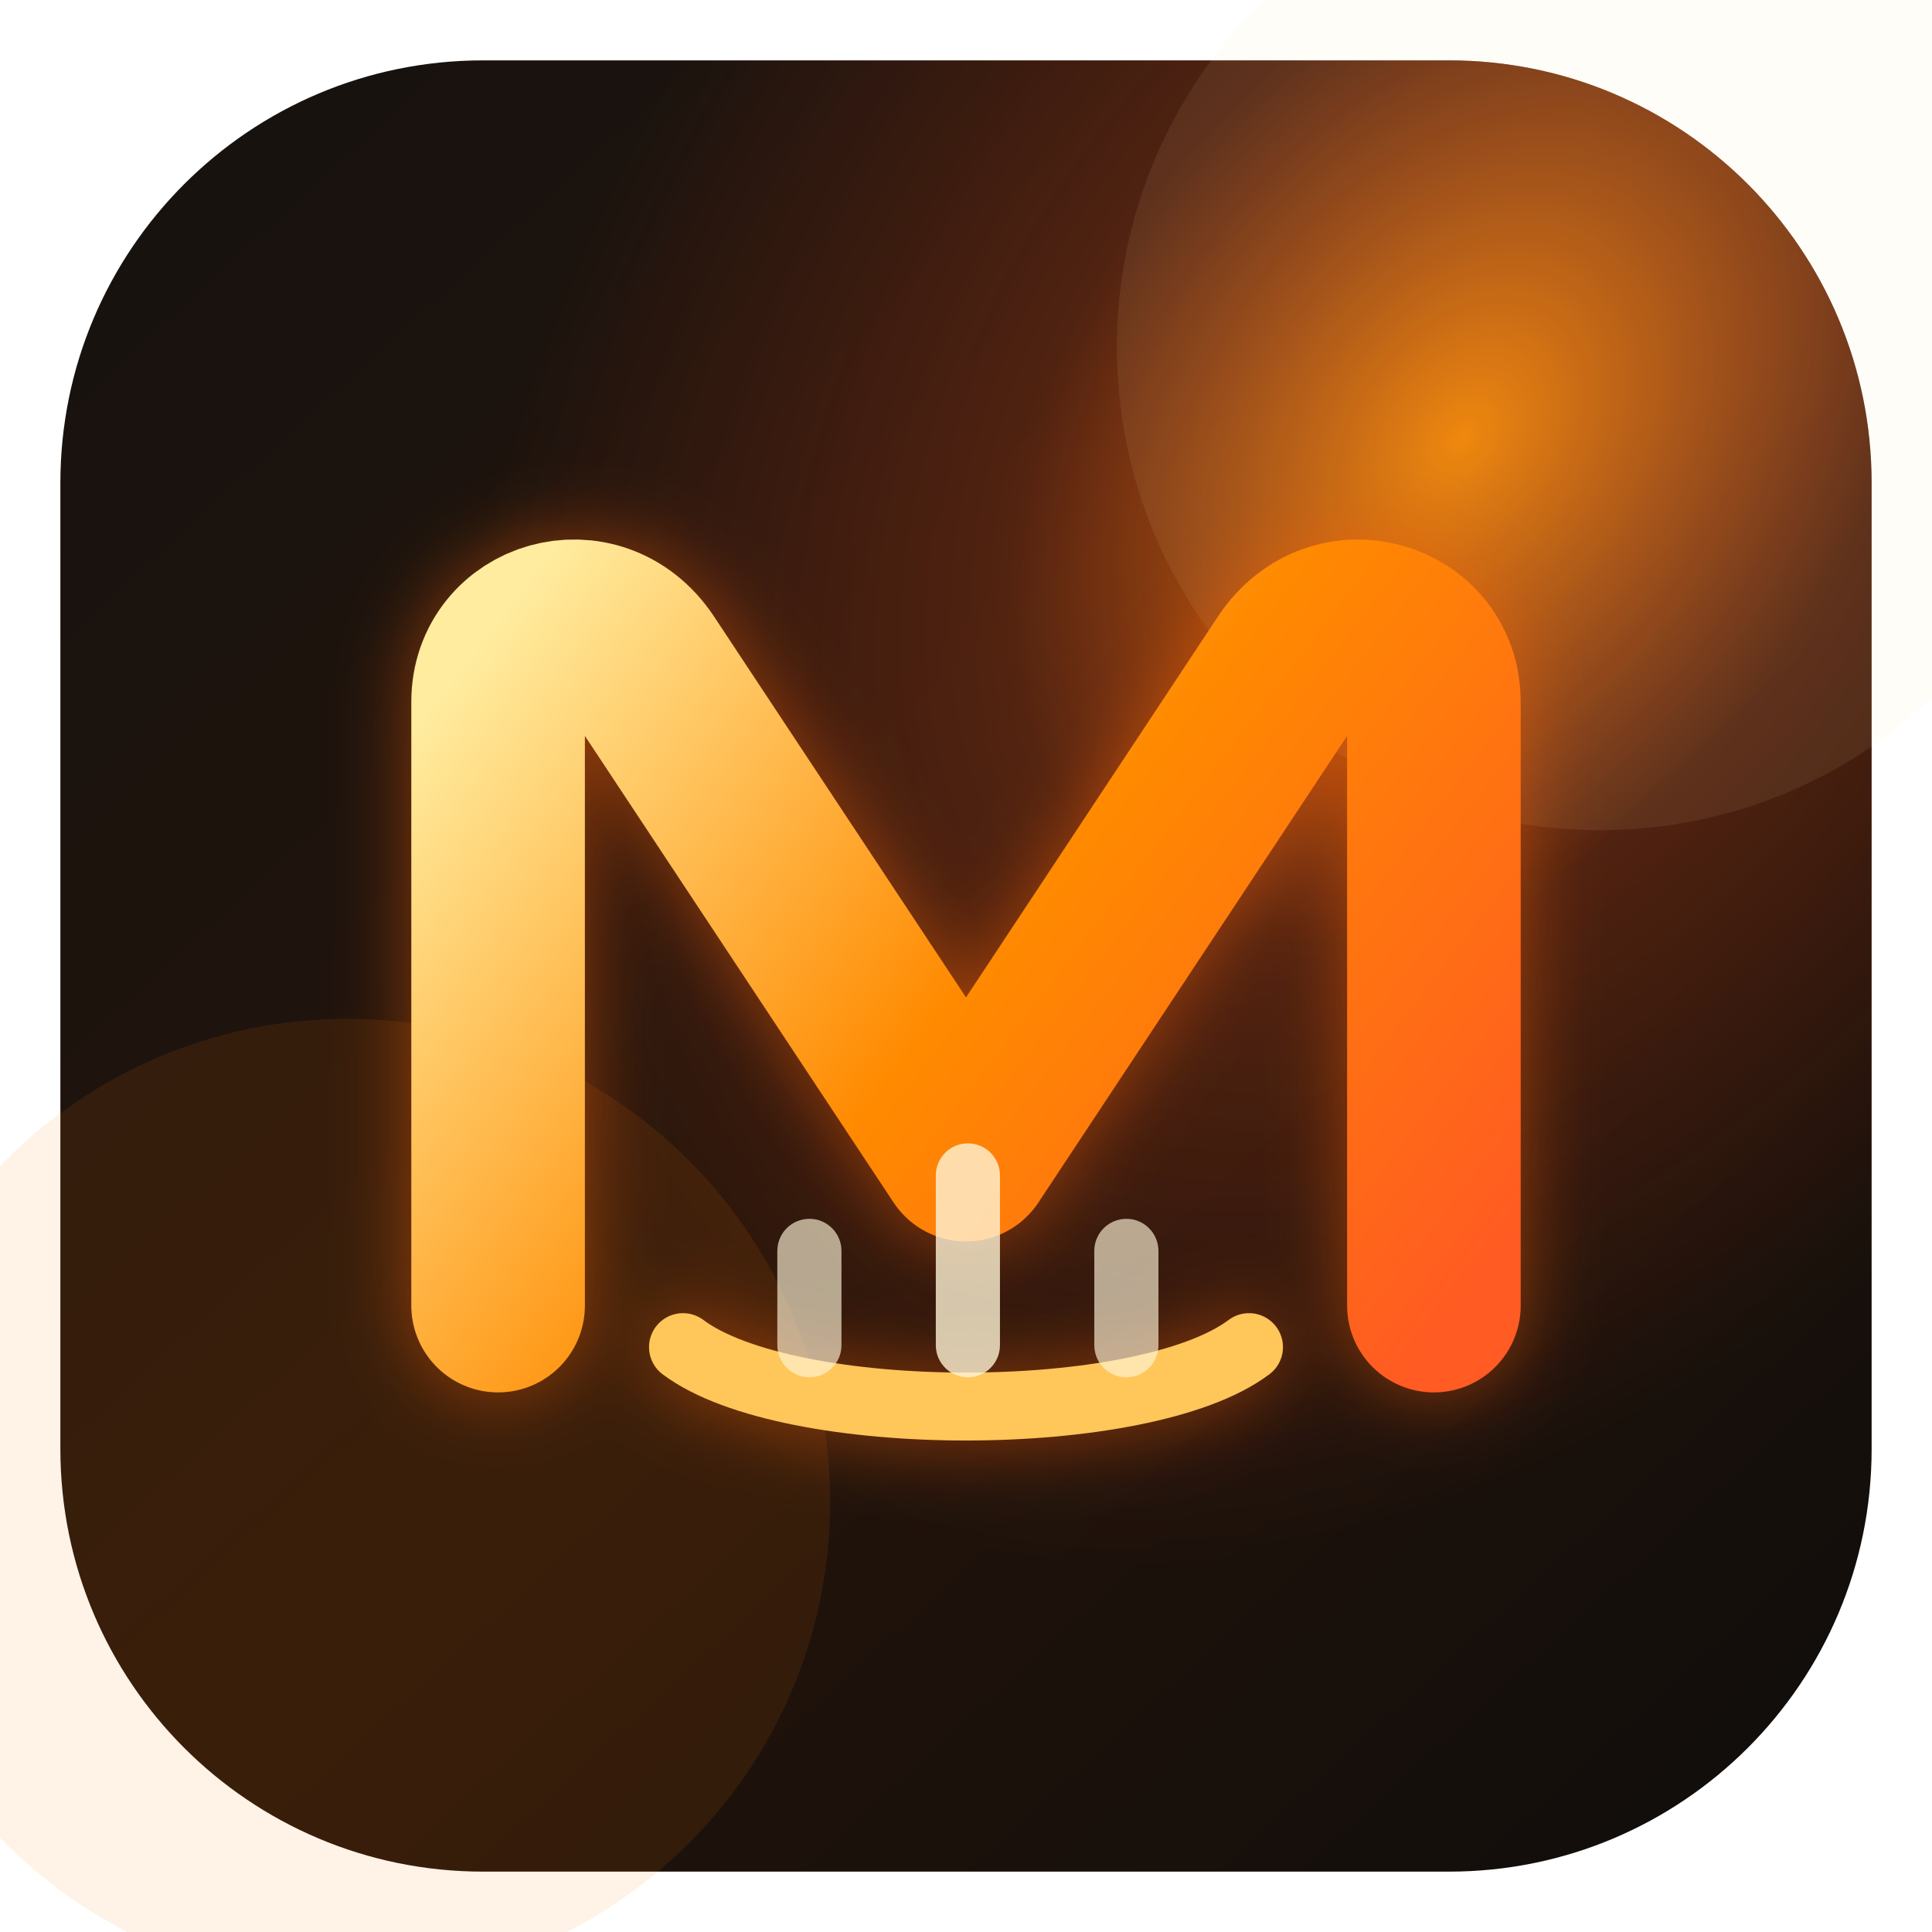
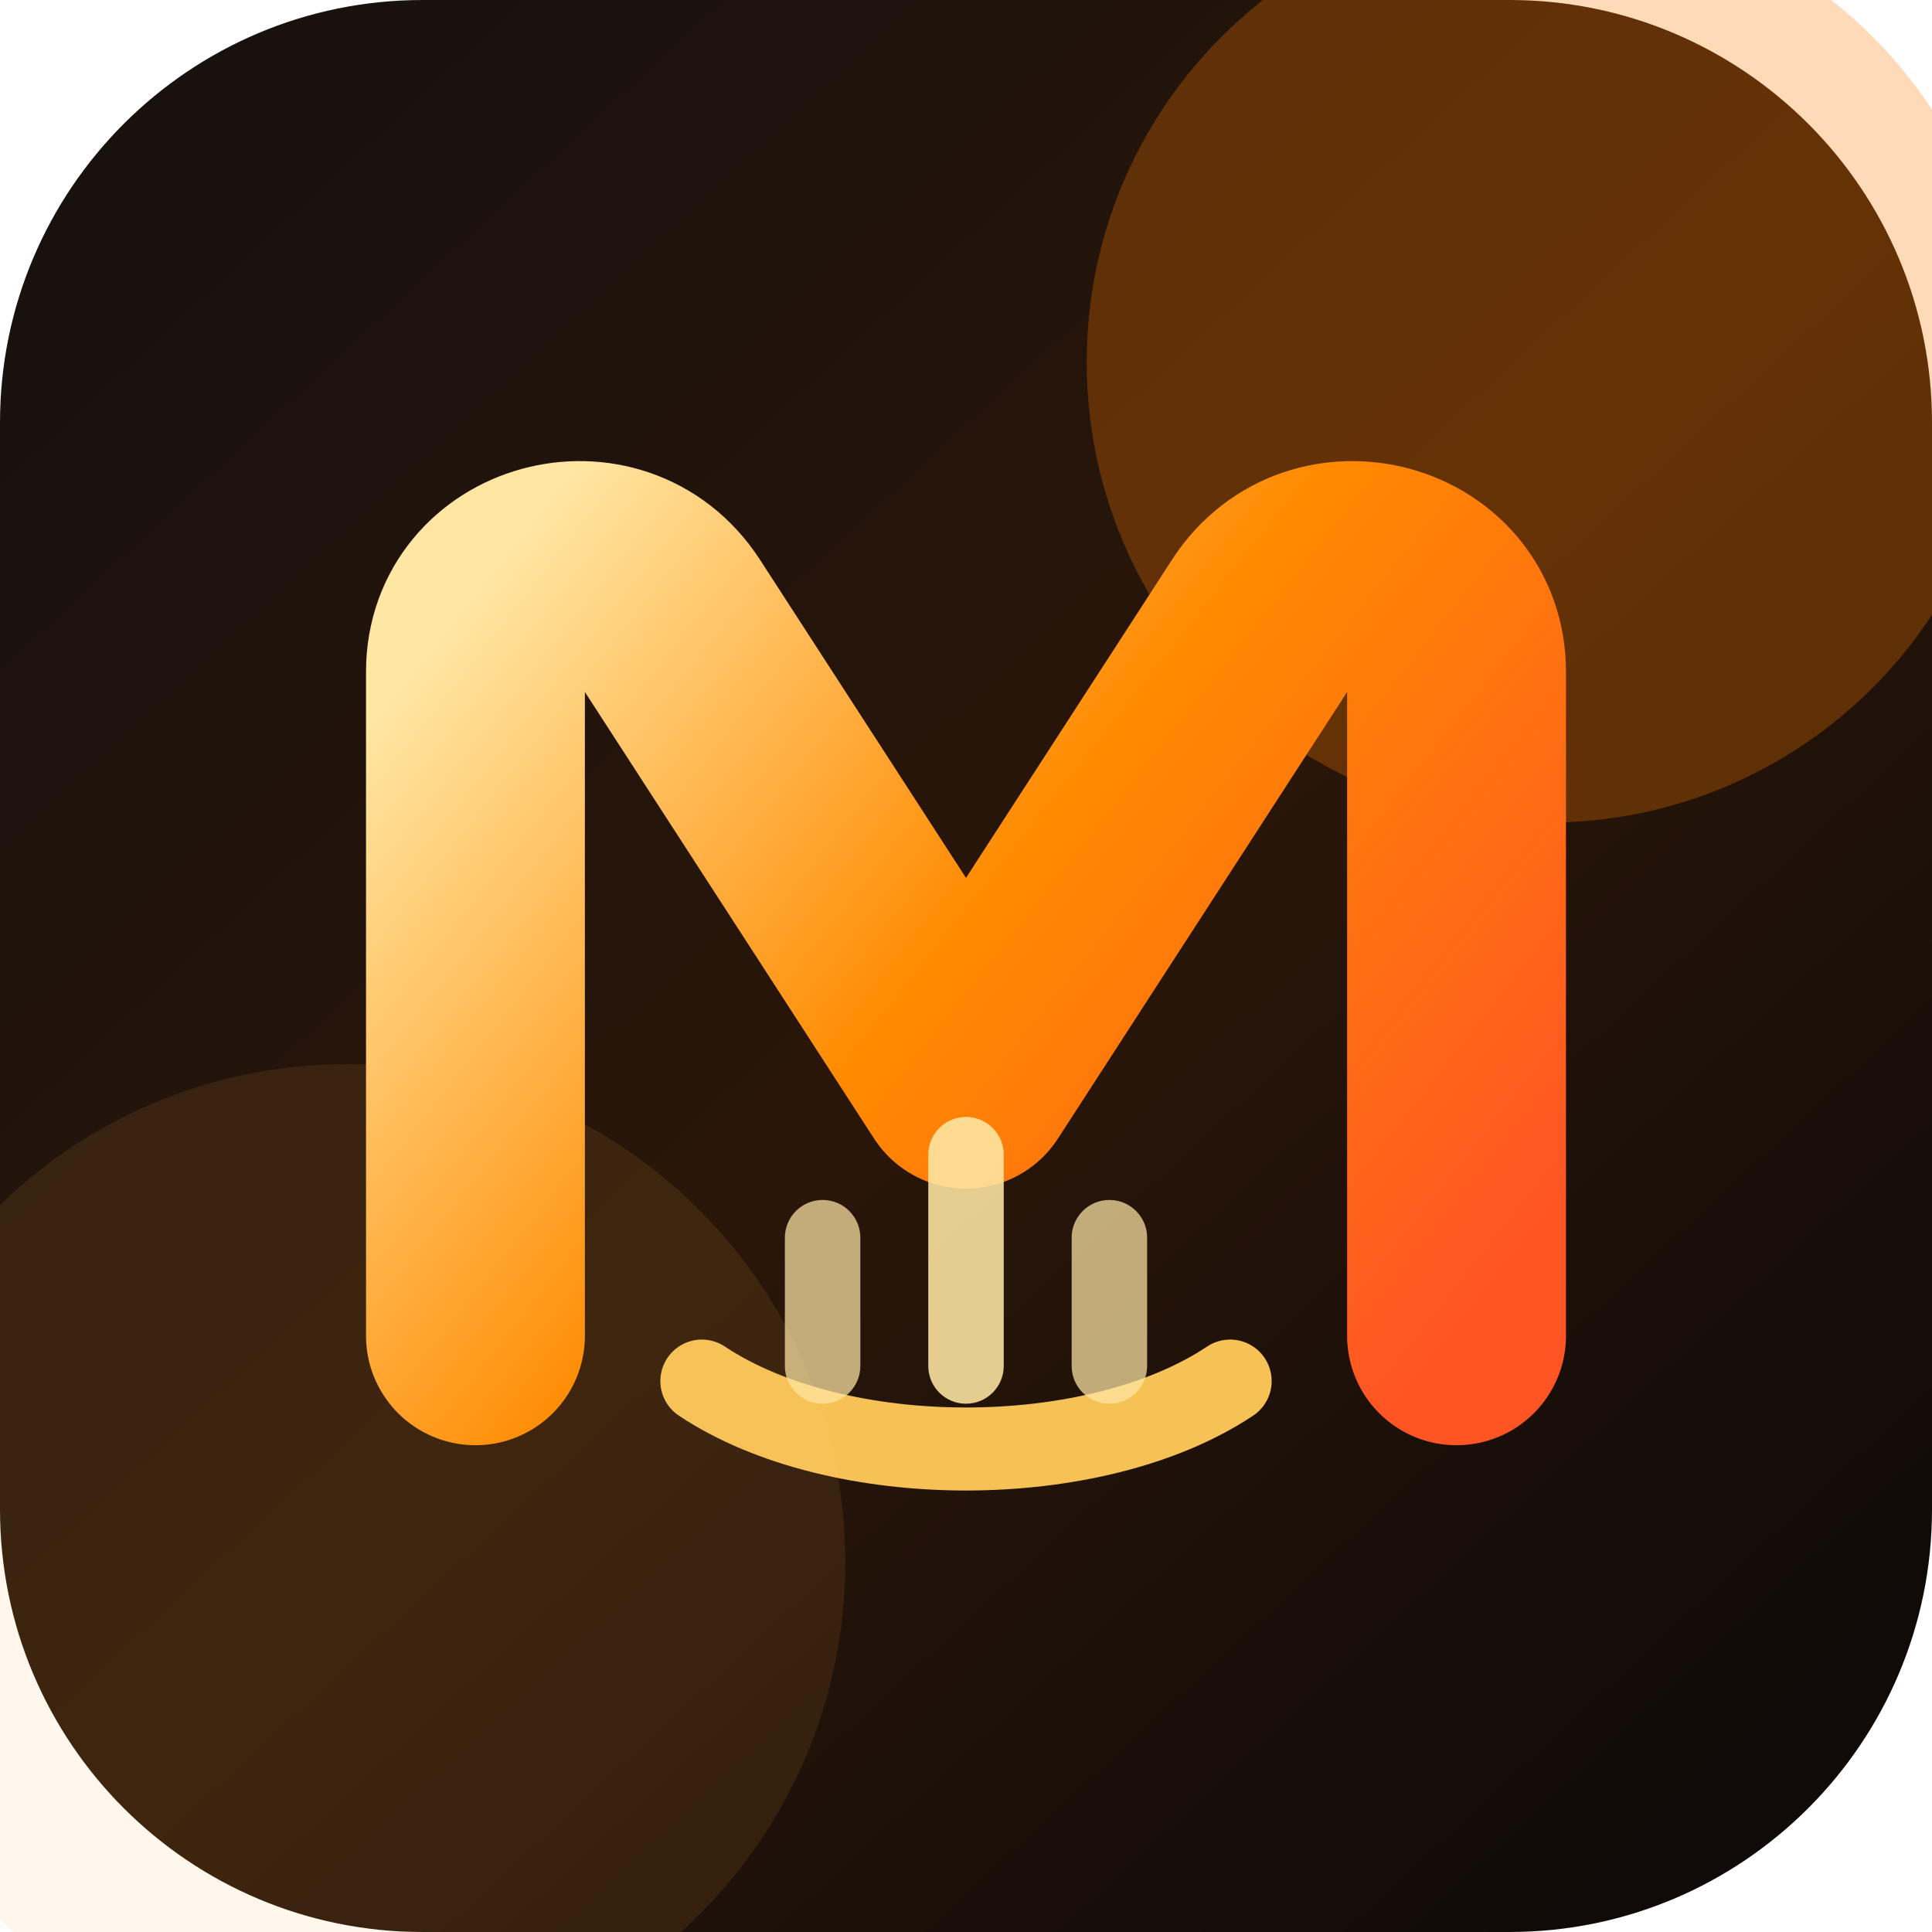
- <svg xmlns="http://www.w3.org/2000/svg" width="512" height="512" viewBox="0 0 512 512" fill="none">
+ <svg xmlns="http://www.w3.org/2000/svg" width="512" height="512" viewBox="0 0 512 512">
  <defs>
-     <linearGradient id="bg" x1="44" y1="34" x2="446" y2="474" gradientUnits="userSpaceOnUse">
-       <stop stop-color="#17120F" />
-       <stop offset="0.55" stop-color="#24140B" />
-       <stop offset="1" stop-color="#120E0B" />
+     <linearGradient id="bg" x1="56" y1="40" x2="456" y2="472" gradientUnits="userSpaceOnUse">
+       <stop stop-color="#19110D" />
+       <stop offset="0.52" stop-color="#2A1609" />
+       <stop offset="1" stop-color="#100B08" />
    </linearGradient>
-     <radialGradient id="ember" cx="0" cy="0" r="1" gradientUnits="userSpaceOnUse" gradientTransform="translate(388 116) rotate(126) scale(330 230)">
-       <stop stop-color="#FF8A00" stop-opacity="0.92" />
-       <stop offset="0.45" stop-color="#FF5A1F" stop-opacity="0.22" />
-       <stop offset="1" stop-color="#FF4A1C" stop-opacity="0" />
-     </radialGradient>
-     <linearGradient id="mStroke" x1="132" y1="164" x2="381" y2="354" gradientUnits="userSpaceOnUse">
-       <stop stop-color="#FFEC9F" />
-       <stop offset="0.5" stop-color="#FF8A00" />
-       <stop offset="1" stop-color="#FF5B22" />
+     <linearGradient id="m" x1="128" y1="154" x2="384" y2="356" gradientUnits="userSpaceOnUse">
+       <stop stop-color="#FFE6A3" />
+       <stop offset="0.48" stop-color="#FF8A00" />
+       <stop offset="1" stop-color="#FF5524" />
    </linearGradient>
-     <filter id="glow" x="66" y="98" width="380" height="318" filterUnits="userSpaceOnUse" color-interpolation-filters="sRGB">
-       <feFlood flood-opacity="0" result="BackgroundImageFix" />
-       <feGaussianBlur in="SourceAlpha" stdDeviation="10" result="blur" />
-       <feColorMatrix in="blur" type="matrix" values="0 0 0 0 1 0 0 0 0 0.39 0 0 0 0 0.02 0 0 0 0.48 0" />
-       <feBlend in2="BackgroundImageFix" result="outerGlow" />
-       <feBlend in="SourceGraphic" in2="outerGlow" result="shape" />
-     </filter>
  </defs>
-   <rect x="16" y="16" width="480" height="480" rx="112" fill="url(#bg)" />
-   <rect x="16" y="16" width="480" height="480" rx="112" fill="url(#ember)" />
-   <circle cx="92" cy="398" r="128" fill="#FF7A00" fill-opacity="0.1" />
-   <circle cx="424" cy="92" r="128" fill="#FFE1A3" fill-opacity="0.08" />
-   <g filter="url(#glow)">
-     <path d="M132 346V186C132 166 158 158 170 176L256 306L342 176C354 158 380 166 380 186V346" stroke="url(#mStroke)" stroke-width="46" stroke-linecap="round" stroke-linejoin="round" />
-     <path d="M181 357C209 378 303 378 331 357" stroke="#FFC65A" stroke-width="18" stroke-linecap="round" />
-   </g>
-   <g opacity="0.9">
-     <rect x="206" y="323" width="17" height="42" rx="8.5" fill="#FFF4D7" fill-opacity="0.72" />
-     <rect x="248" y="303" width="17" height="62" rx="8.5" fill="#FFF4D7" fill-opacity="0.88" />
-     <rect x="290" y="323" width="17" height="42" rx="8.5" fill="#FFF4D7" fill-opacity="0.72" />
-   </g>
+   <rect width="512" height="512" rx="112" fill="url(#bg)" />
+   <circle cx="410" cy="96" r="122" fill="#FF7A00" opacity="0.28" />
+   <circle cx="92" cy="414" r="132" fill="#FFB23F" opacity="0.1" />
+   <path d="M126 354V178C126 151 162 141 177 164L256 286L335 164C350 141 386 151 386 178V354" fill="none" stroke="url(#m)" stroke-width="58" stroke-linecap="round" stroke-linejoin="round" />
+   <path d="M186 366C222 390 290 390 326 366" fill="none" stroke="#FFC95A" stroke-width="22" stroke-linecap="round" opacity="0.96" />
+   <rect x="208" y="318" width="20" height="54" rx="10" fill="#FFE6A3" opacity="0.72" />
+   <rect x="246" y="296" width="20" height="76" rx="10" fill="#FFE6A3" opacity="0.88" />
+   <rect x="284" y="318" width="20" height="54" rx="10" fill="#FFE6A3" opacity="0.72" />
</svg>
